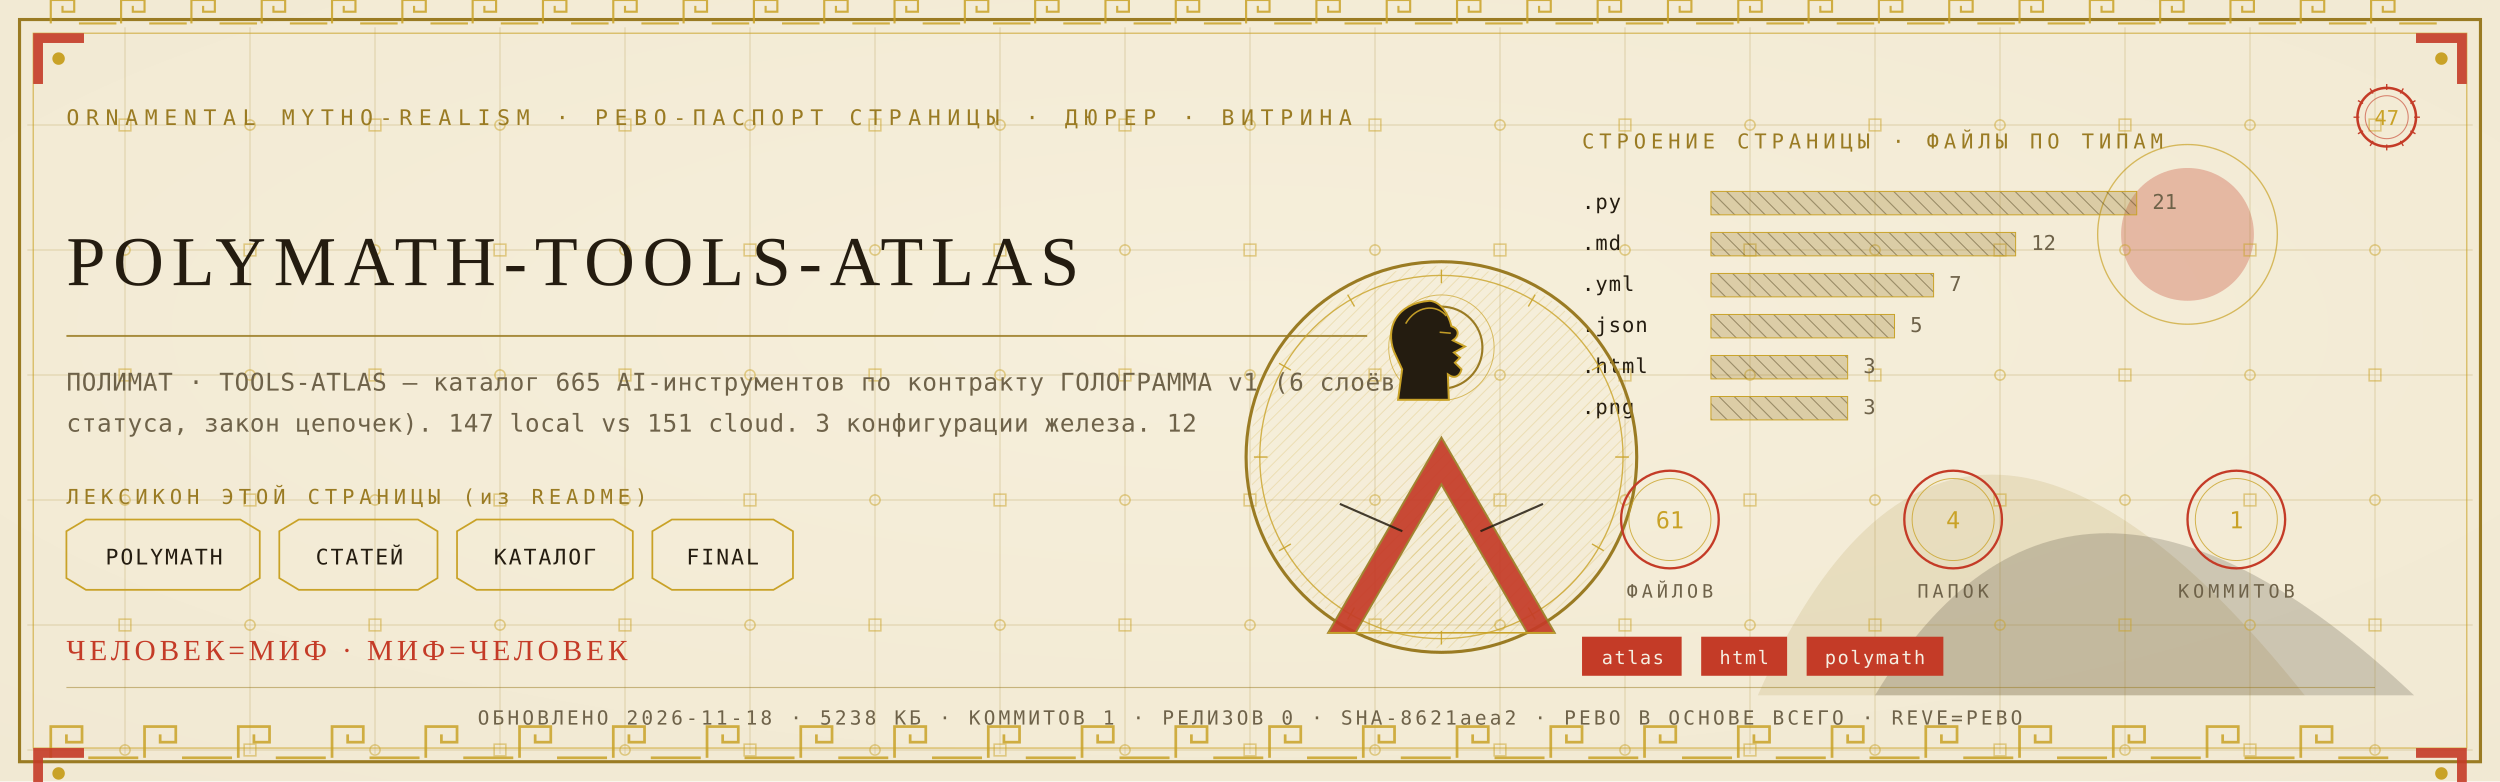
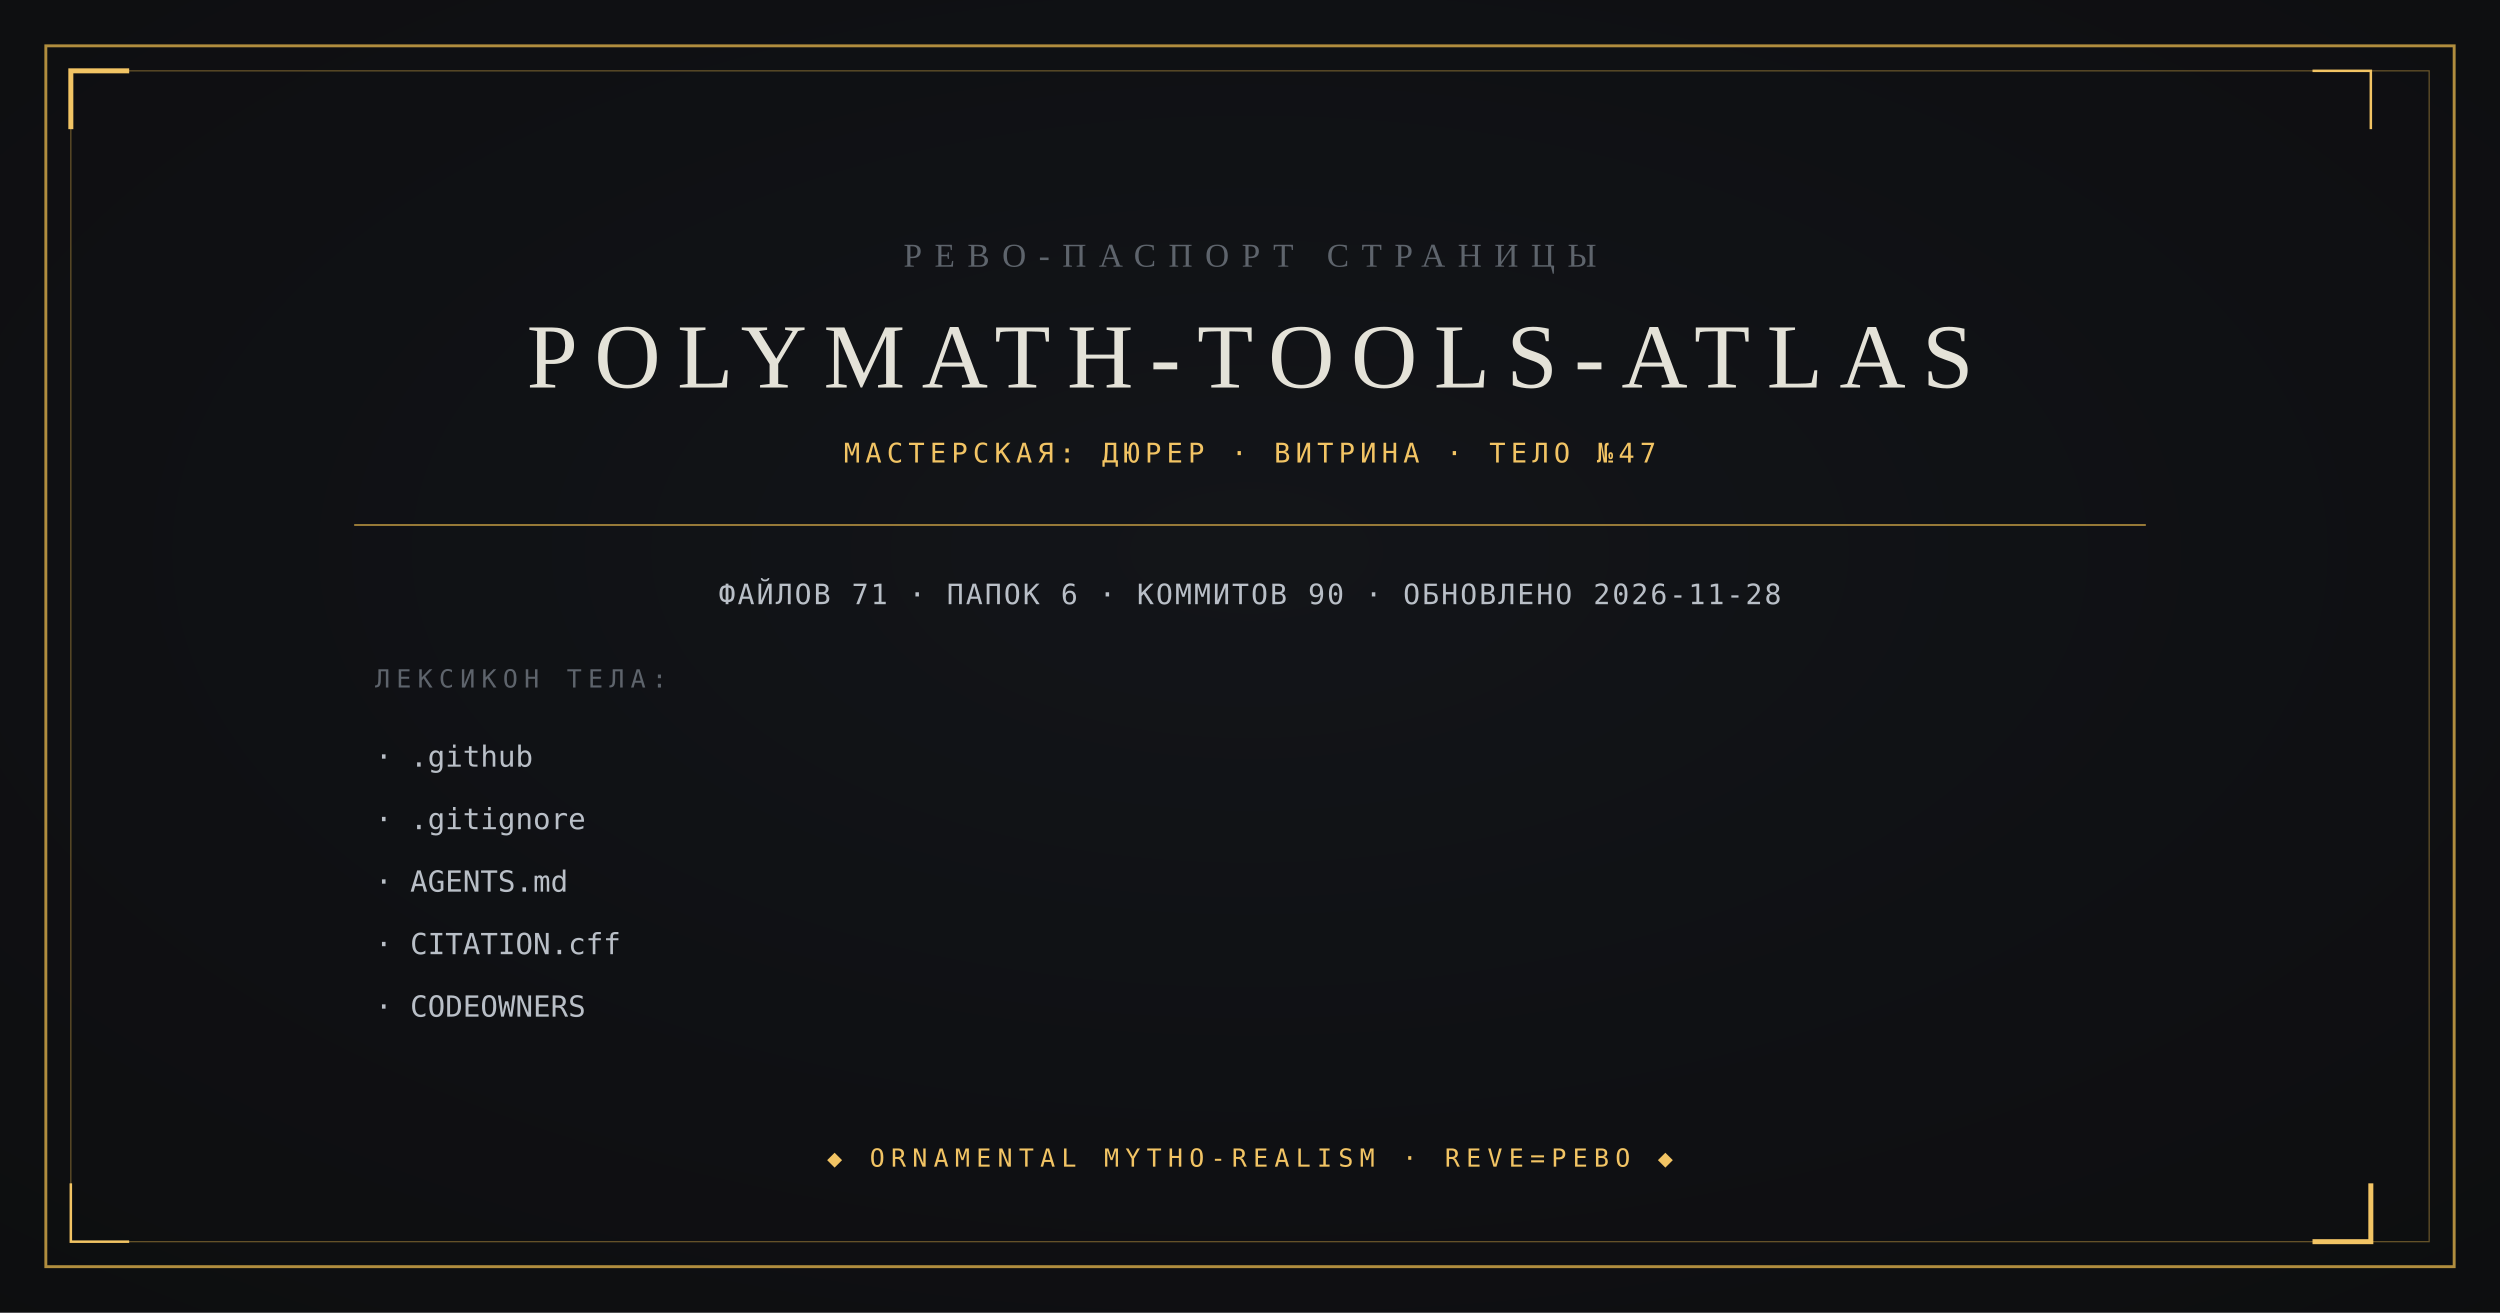
- <svg xmlns="http://www.w3.org/2000/svg" viewBox="0 0 1280 400" width="1280" height="400">
-   <defs>
-     <radialGradient id="rp47" cx="0.5" cy="0.42" r="1.1">
-       <stop offset="0" stop-color="#F6EFDC" />
-       <stop offset="1" stop-color="#EFE6CF" />
-     </radialGradient>
-     <pattern id="hatchm" width="4.2" height="4.2" patternUnits="userSpaceOnUse" patternTransform="rotate(45)">
-       <rect width="4.2" height="4.2" fill="none" />
-       <line x1="0" y1="0" x2="0" y2="4.2" stroke="#C9A227" stroke-width="0.5" />
-     </pattern>
-     <pattern id="hatchv" width="5.5" height="5.5" patternUnits="userSpaceOnUse" patternTransform="rotate(-45)">
-       <rect width="5.5" height="5.5" fill="none" />
-       <line x1="0" y1="0" x2="0" y2="5.5" stroke="#241C10" stroke-width="0.5" />
-     </pattern>
-   </defs>
-   <rect width="1280" height="400" fill="#EFE6CF" />
-   <rect width="1280" height="400" fill="url(#rp47)" opacity="0.94" />
-   <path d="M 900 356 Q 1000 130 1180 356 Z" fill="#9A7B23" opacity="0.14" />
-   <path d="M 960 356 Q 1060 190 1236 356 Z" fill="#241C10" opacity="0.18" />
-   <circle cx="1120" cy="120" r="34" fill="#C43B27" opacity="0.30" />
-   <circle cx="1120" cy="120" r="46" fill="none" stroke="#C9A227" stroke-width="0.7" opacity="0.7" />
-   <g stroke="#9A7B23" stroke-width="0.45" opacity="0.30">
-     <line x1="64" y1="14" x2="64" y2="386" />
-     <line x1="128" y1="14" x2="128" y2="386" />
-     <line x1="192" y1="14" x2="192" y2="386" />
-     <line x1="256" y1="14" x2="256" y2="386" />
-     <line x1="320" y1="14" x2="320" y2="386" />
-     <line x1="384" y1="14" x2="384" y2="386" />
-     <line x1="448" y1="14" x2="448" y2="386" />
-     <line x1="512" y1="14" x2="512" y2="386" />
-     <line x1="576" y1="14" x2="576" y2="386" />
-     <line x1="640" y1="14" x2="640" y2="386" />
-     <line x1="704" y1="14" x2="704" y2="386" />
-     <line x1="768" y1="14" x2="768" y2="386" />
-     <line x1="832" y1="14" x2="832" y2="386" />
-     <line x1="896" y1="14" x2="896" y2="386" />
-     <line x1="960" y1="14" x2="960" y2="386" />
-     <line x1="1024" y1="14" x2="1024" y2="386" />
-     <line x1="1088" y1="14" x2="1088" y2="386" />
-     <line x1="1152" y1="14" x2="1152" y2="386" />
-     <line x1="1216" y1="14" x2="1216" y2="386" />
-     <line x1="14" y1="64" x2="1266" y2="64" />
-     <line x1="14" y1="128" x2="1266" y2="128" />
-     <line x1="14" y1="192" x2="1266" y2="192" />
-     <line x1="14" y1="256" x2="1266" y2="256" />
-     <line x1="14" y1="320" x2="1266" y2="320" />
-     <line x1="14" y1="384" x2="1266" y2="384" />
-   </g>
-   <g fill="none" stroke="#C9A227" stroke-width="0.8" opacity="0.5">
-     <rect x="61" y="61" width="6" height="6" />
-     <circle cx="64" cy="128" r="2.6" />
-     <rect x="61" y="189" width="6" height="6" />
-     <circle cx="64" cy="256" r="2.6" />
-     <rect x="61" y="317" width="6" height="6" />
-     <circle cx="64" cy="384" r="2.6" />
-     <circle cx="128" cy="64" r="2.6" />
-     <rect x="125" y="125" width="6" height="6" />
-     <circle cx="128" cy="192" r="2.6" />
-     <rect x="125" y="253" width="6" height="6" />
-     <circle cx="128" cy="320" r="2.6" />
-     <rect x="125" y="381" width="6" height="6" />
-     <rect x="189" y="61" width="6" height="6" />
-     <circle cx="192" cy="128" r="2.6" />
-     <rect x="189" y="189" width="6" height="6" />
-     <circle cx="192" cy="256" r="2.6" />
-     <rect x="189" y="317" width="6" height="6" />
-     <circle cx="192" cy="384" r="2.6" />
-     <circle cx="256" cy="64" r="2.6" />
-     <rect x="253" y="125" width="6" height="6" />
-     <circle cx="256" cy="192" r="2.6" />
-     <rect x="253" y="253" width="6" height="6" />
-     <circle cx="256" cy="320" r="2.6" />
-     <rect x="253" y="381" width="6" height="6" />
-     <rect x="317" y="61" width="6" height="6" />
-     <circle cx="320" cy="128" r="2.6" />
-     <rect x="317" y="189" width="6" height="6" />
-     <circle cx="320" cy="256" r="2.6" />
-     <rect x="317" y="317" width="6" height="6" />
-     <circle cx="320" cy="384" r="2.6" />
-     <circle cx="384" cy="64" r="2.6" />
-     <rect x="381" y="125" width="6" height="6" />
-     <circle cx="384" cy="192" r="2.6" />
-     <rect x="381" y="253" width="6" height="6" />
-     <circle cx="384" cy="320" r="2.6" />
-     <rect x="381" y="381" width="6" height="6" />
-     <rect x="445" y="61" width="6" height="6" />
-     <circle cx="448" cy="128" r="2.6" />
-     <rect x="445" y="189" width="6" height="6" />
-     <circle cx="448" cy="256" r="2.6" />
-     <rect x="445" y="317" width="6" height="6" />
-     <circle cx="448" cy="384" r="2.6" />
-     <circle cx="512" cy="64" r="2.6" />
-     <rect x="509" y="125" width="6" height="6" />
-     <circle cx="512" cy="192" r="2.6" />
-     <rect x="509" y="253" width="6" height="6" />
-     <circle cx="512" cy="320" r="2.6" />
-     <rect x="509" y="381" width="6" height="6" />
-     <rect x="573" y="61" width="6" height="6" />
-     <circle cx="576" cy="128" r="2.6" />
-     <rect x="573" y="189" width="6" height="6" />
-     <circle cx="576" cy="256" r="2.6" />
-     <rect x="573" y="317" width="6" height="6" />
-     <circle cx="576" cy="384" r="2.6" />
-     <circle cx="640" cy="64" r="2.6" />
-     <rect x="637" y="125" width="6" height="6" />
-     <circle cx="640" cy="192" r="2.6" />
-     <rect x="637" y="253" width="6" height="6" />
-     <circle cx="640" cy="320" r="2.6" />
-     <rect x="637" y="381" width="6" height="6" />
-     <rect x="701" y="61" width="6" height="6" />
-     <circle cx="704" cy="128" r="2.6" />
-     <rect x="701" y="189" width="6" height="6" />
-     <circle cx="704" cy="256" r="2.6" />
-     <rect x="701" y="317" width="6" height="6" />
-     <circle cx="704" cy="384" r="2.6" />
-     <circle cx="768" cy="64" r="2.6" />
-     <rect x="765" y="125" width="6" height="6" />
-     <circle cx="768" cy="192" r="2.6" />
-     <rect x="765" y="253" width="6" height="6" />
-     <circle cx="768" cy="320" r="2.6" />
-     <rect x="765" y="381" width="6" height="6" />
-     <rect x="829" y="61" width="6" height="6" />
-     <circle cx="832" cy="128" r="2.6" />
-     <rect x="829" y="189" width="6" height="6" />
-     <circle cx="832" cy="256" r="2.6" />
-     <rect x="829" y="317" width="6" height="6" />
-     <circle cx="832" cy="384" r="2.6" />
-     <circle cx="896" cy="64" r="2.6" />
-     <rect x="893" y="125" width="6" height="6" />
-     <circle cx="896" cy="192" r="2.6" />
-     <rect x="893" y="253" width="6" height="6" />
-     <circle cx="896" cy="320" r="2.6" />
-     <rect x="893" y="381" width="6" height="6" />
-     <rect x="957" y="61" width="6" height="6" />
-     <circle cx="960" cy="128" r="2.6" />
-     <rect x="957" y="189" width="6" height="6" />
-     <circle cx="960" cy="256" r="2.6" />
-     <rect x="957" y="317" width="6" height="6" />
-     <circle cx="960" cy="384" r="2.6" />
-     <circle cx="1024" cy="64" r="2.6" />
-     <rect x="1021" y="125" width="6" height="6" />
-     <circle cx="1024" cy="192" r="2.6" />
-     <rect x="1021" y="253" width="6" height="6" />
-     <circle cx="1024" cy="320" r="2.6" />
-     <rect x="1021" y="381" width="6" height="6" />
-     <rect x="1085" y="61" width="6" height="6" />
-     <circle cx="1088" cy="128" r="2.6" />
-     <rect x="1085" y="189" width="6" height="6" />
-     <circle cx="1088" cy="256" r="2.6" />
-     <rect x="1085" y="317" width="6" height="6" />
-     <circle cx="1088" cy="384" r="2.6" />
-     <circle cx="1152" cy="64" r="2.6" />
-     <rect x="1149" y="125" width="6" height="6" />
-     <circle cx="1152" cy="192" r="2.6" />
-     <rect x="1149" y="253" width="6" height="6" />
-     <circle cx="1152" cy="320" r="2.6" />
-     <rect x="1149" y="381" width="6" height="6" />
-     <rect x="1213" y="61" width="6" height="6" />
-     <circle cx="1216" cy="128" r="2.6" />
-     <rect x="1213" y="189" width="6" height="6" />
-     <circle cx="1216" cy="256" r="2.6" />
-     <rect x="1213" y="317" width="6" height="6" />
-     <circle cx="1216" cy="384" r="2.6" />
-   </g>
-   <rect x="10" y="10" width="1260" height="380" fill="none" stroke="#9A7B23" stroke-width="1.6" />
-   <rect x="17" y="17" width="1246" height="366" fill="none" stroke="#C9A227" stroke-width="0.6" opacity="0.75" />
-   <g fill="none" stroke="#C9A227" stroke-width="1.4" opacity="0.85">
-     <path d="M 26 388 L 26 372 L 42 372 L 42 380.0 L 34.0 380.0 L 34.0 376.0" />
-     <line x1="45.2" y1="388" x2="70.8" y2="388" />
-     <path d="M 74 388 L 74 372 L 90 372 L 90 380.0 L 82.0 380.0 L 82.0 376.0" />
-     <line x1="93.2" y1="388" x2="118.8" y2="388" />
-     <path d="M 122 388 L 122 372 L 138 372 L 138 380.0 L 130.0 380.0 L 130.0 376.0" />
-     <line x1="141.2" y1="388" x2="166.8" y2="388" />
-     <path d="M 170 388 L 170 372 L 186 372 L 186 380.0 L 178.0 380.0 L 178.0 376.0" />
-     <line x1="189.2" y1="388" x2="214.8" y2="388" />
-     <path d="M 218 388 L 218 372 L 234 372 L 234 380.0 L 226.0 380.0 L 226.0 376.0" />
-     <line x1="237.2" y1="388" x2="262.8" y2="388" />
-     <path d="M 266 388 L 266 372 L 282 372 L 282 380.0 L 274.0 380.0 L 274.0 376.0" />
-     <line x1="285.2" y1="388" x2="310.8" y2="388" />
-     <path d="M 314 388 L 314 372 L 330 372 L 330 380.0 L 322.0 380.0 L 322.0 376.0" />
-     <line x1="333.2" y1="388" x2="358.8" y2="388" />
-     <path d="M 362 388 L 362 372 L 378 372 L 378 380.0 L 370.0 380.0 L 370.0 376.0" />
-     <line x1="381.2" y1="388" x2="406.8" y2="388" />
-     <path d="M 410 388 L 410 372 L 426 372 L 426 380.0 L 418.0 380.0 L 418.0 376.0" />
-     <line x1="429.2" y1="388" x2="454.8" y2="388" />
-     <path d="M 458 388 L 458 372 L 474 372 L 474 380.0 L 466.0 380.0 L 466.0 376.0" />
-     <line x1="477.2" y1="388" x2="502.8" y2="388" />
-     <path d="M 506 388 L 506 372 L 522 372 L 522 380.0 L 514.0 380.0 L 514.0 376.0" />
-     <line x1="525.2" y1="388" x2="550.8" y2="388" />
-     <path d="M 554 388 L 554 372 L 570 372 L 570 380.0 L 562.0 380.0 L 562.0 376.0" />
-     <line x1="573.2" y1="388" x2="598.8" y2="388" />
-     <path d="M 602 388 L 602 372 L 618 372 L 618 380.0 L 610.0 380.0 L 610.0 376.0" />
-     <line x1="621.2" y1="388" x2="646.8" y2="388" />
-     <path d="M 650 388 L 650 372 L 666 372 L 666 380.0 L 658.0 380.0 L 658.0 376.0" />
-     <line x1="669.2" y1="388" x2="694.8" y2="388" />
-     <path d="M 698 388 L 698 372 L 714 372 L 714 380.0 L 706.0 380.0 L 706.0 376.0" />
-     <line x1="717.2" y1="388" x2="742.8" y2="388" />
-     <path d="M 746 388 L 746 372 L 762 372 L 762 380.0 L 754.0 380.0 L 754.0 376.0" />
-     <line x1="765.2" y1="388" x2="790.8" y2="388" />
-     <path d="M 794 388 L 794 372 L 810 372 L 810 380.0 L 802.0 380.0 L 802.0 376.0" />
-     <line x1="813.2" y1="388" x2="838.8" y2="388" />
-     <path d="M 842 388 L 842 372 L 858 372 L 858 380.0 L 850.0 380.0 L 850.0 376.0" />
-     <line x1="861.2" y1="388" x2="886.8" y2="388" />
-     <path d="M 890 388 L 890 372 L 906 372 L 906 380.0 L 898.0 380.0 L 898.0 376.0" />
-     <line x1="909.2" y1="388" x2="934.8" y2="388" />
-     <path d="M 938 388 L 938 372 L 954 372 L 954 380.0 L 946.0 380.0 L 946.0 376.0" />
-     <line x1="957.2" y1="388" x2="982.8" y2="388" />
-     <path d="M 986 388 L 986 372 L 1002 372 L 1002 380.0 L 994.0 380.0 L 994.0 376.0" />
-     <line x1="1005.2" y1="388" x2="1030.8" y2="388" />
-     <path d="M 1034 388 L 1034 372 L 1050 372 L 1050 380.0 L 1042.0 380.0 L 1042.0 376.0" />
-     <line x1="1053.2" y1="388" x2="1078.8" y2="388" />
-     <path d="M 1082 388 L 1082 372 L 1098 372 L 1098 380.0 L 1090.0 380.0 L 1090.0 376.0" />
-     <line x1="1101.2" y1="388" x2="1126.8" y2="388" />
-     <path d="M 1130 388 L 1130 372 L 1146 372 L 1146 380.0 L 1138.0 380.0 L 1138.0 376.0" />
-     <line x1="1149.2" y1="388" x2="1174.8" y2="388" />
-     <path d="M 1178 388 L 1178 372 L 1194 372 L 1194 380.0 L 1186.0 380.0 L 1186.0 376.0" />
-     <line x1="1197.2" y1="388" x2="1222.8" y2="388" />
-   </g>
-   <g fill="none" stroke="#C9A227" stroke-width="1.1" opacity="0.85">
-     <path d="M 26 12 L 26 0 L 38 0 L 38 6.0 L 32.0 6.0 L 32.0 3.0" />
-     <line x1="40.4" y1="12" x2="59.6" y2="12" />
-     <path d="M 62 12 L 62 0 L 74 0 L 74 6.0 L 68.0 6.0 L 68.0 3.0" />
-     <line x1="76.4" y1="12" x2="95.6" y2="12" />
-     <path d="M 98 12 L 98 0 L 110 0 L 110 6.0 L 104.0 6.0 L 104.0 3.0" />
-     <line x1="112.4" y1="12" x2="131.6" y2="12" />
-     <path d="M 134 12 L 134 0 L 146 0 L 146 6.0 L 140.0 6.0 L 140.0 3.0" />
-     <line x1="148.4" y1="12" x2="167.6" y2="12" />
-     <path d="M 170 12 L 170 0 L 182 0 L 182 6.0 L 176.0 6.0 L 176.0 3.0" />
-     <line x1="184.4" y1="12" x2="203.6" y2="12" />
-     <path d="M 206 12 L 206 0 L 218 0 L 218 6.0 L 212.0 6.0 L 212.0 3.0" />
-     <line x1="220.4" y1="12" x2="239.6" y2="12" />
-     <path d="M 242 12 L 242 0 L 254 0 L 254 6.0 L 248.0 6.0 L 248.0 3.0" />
-     <line x1="256.4" y1="12" x2="275.6" y2="12" />
-     <path d="M 278 12 L 278 0 L 290 0 L 290 6.0 L 284.0 6.0 L 284.0 3.0" />
-     <line x1="292.4" y1="12" x2="311.6" y2="12" />
-     <path d="M 314 12 L 314 0 L 326 0 L 326 6.0 L 320.0 6.0 L 320.0 3.0" />
-     <line x1="328.4" y1="12" x2="347.6" y2="12" />
-     <path d="M 350 12 L 350 0 L 362 0 L 362 6.0 L 356.0 6.0 L 356.0 3.0" />
-     <line x1="364.4" y1="12" x2="383.6" y2="12" />
-     <path d="M 386 12 L 386 0 L 398 0 L 398 6.0 L 392.0 6.0 L 392.0 3.0" />
-     <line x1="400.4" y1="12" x2="419.6" y2="12" />
-     <path d="M 422 12 L 422 0 L 434 0 L 434 6.0 L 428.0 6.0 L 428.0 3.0" />
-     <line x1="436.4" y1="12" x2="455.6" y2="12" />
-     <path d="M 458 12 L 458 0 L 470 0 L 470 6.0 L 464.0 6.0 L 464.0 3.0" />
-     <line x1="472.4" y1="12" x2="491.6" y2="12" />
-     <path d="M 494 12 L 494 0 L 506 0 L 506 6.0 L 500.0 6.0 L 500.0 3.0" />
-     <line x1="508.4" y1="12" x2="527.6" y2="12" />
-     <path d="M 530 12 L 530 0 L 542 0 L 542 6.0 L 536.0 6.0 L 536.0 3.0" />
-     <line x1="544.4" y1="12" x2="563.6" y2="12" />
-     <path d="M 566 12 L 566 0 L 578 0 L 578 6.0 L 572.0 6.0 L 572.0 3.0" />
-     <line x1="580.4" y1="12" x2="599.6" y2="12" />
-     <path d="M 602 12 L 602 0 L 614 0 L 614 6.0 L 608.0 6.0 L 608.0 3.0" />
-     <line x1="616.4" y1="12" x2="635.6" y2="12" />
-     <path d="M 638 12 L 638 0 L 650 0 L 650 6.0 L 644.0 6.0 L 644.0 3.0" />
-     <line x1="652.4" y1="12" x2="671.6" y2="12" />
-     <path d="M 674 12 L 674 0 L 686 0 L 686 6.0 L 680.0 6.0 L 680.0 3.0" />
-     <line x1="688.4" y1="12" x2="707.6" y2="12" />
-     <path d="M 710 12 L 710 0 L 722 0 L 722 6.0 L 716.0 6.0 L 716.0 3.0" />
-     <line x1="724.4" y1="12" x2="743.6" y2="12" />
-     <path d="M 746 12 L 746 0 L 758 0 L 758 6.0 L 752.0 6.0 L 752.0 3.0" />
-     <line x1="760.4" y1="12" x2="779.6" y2="12" />
-     <path d="M 782 12 L 782 0 L 794 0 L 794 6.0 L 788.0 6.0 L 788.0 3.0" />
-     <line x1="796.4" y1="12" x2="815.6" y2="12" />
-     <path d="M 818 12 L 818 0 L 830 0 L 830 6.0 L 824.0 6.0 L 824.0 3.0" />
-     <line x1="832.4" y1="12" x2="851.6" y2="12" />
-     <path d="M 854 12 L 854 0 L 866 0 L 866 6.0 L 860.0 6.0 L 860.0 3.0" />
-     <line x1="868.4" y1="12" x2="887.6" y2="12" />
-     <path d="M 890 12 L 890 0 L 902 0 L 902 6.0 L 896.0 6.0 L 896.0 3.0" />
-     <line x1="904.4" y1="12" x2="923.6" y2="12" />
-     <path d="M 926 12 L 926 0 L 938 0 L 938 6.0 L 932.0 6.0 L 932.0 3.0" />
-     <line x1="940.4" y1="12" x2="959.6" y2="12" />
-     <path d="M 962 12 L 962 0 L 974 0 L 974 6.0 L 968.0 6.0 L 968.0 3.0" />
-     <line x1="976.4" y1="12" x2="995.6" y2="12" />
-     <path d="M 998 12 L 998 0 L 1010 0 L 1010 6.0 L 1004.0 6.0 L 1004.0 3.0" />
-     <line x1="1012.4" y1="12" x2="1031.6" y2="12" />
-     <path d="M 1034 12 L 1034 0 L 1046 0 L 1046 6.0 L 1040.0 6.0 L 1040.0 3.0" />
-     <line x1="1048.4" y1="12" x2="1067.6" y2="12" />
-     <path d="M 1070 12 L 1070 0 L 1082 0 L 1082 6.0 L 1076.0 6.0 L 1076.0 3.0" />
-     <line x1="1084.4" y1="12" x2="1103.6" y2="12" />
-     <path d="M 1106 12 L 1106 0 L 1118 0 L 1118 6.0 L 1112.0 6.0 L 1112.0 3.0" />
-     <line x1="1120.4" y1="12" x2="1139.6" y2="12" />
-     <path d="M 1142 12 L 1142 0 L 1154 0 L 1154 6.0 L 1148.0 6.0 L 1148.0 3.0" />
-     <line x1="1156.4" y1="12" x2="1175.6" y2="12" />
-     <path d="M 1178 12 L 1178 0 L 1190 0 L 1190 6.0 L 1184.0 6.0 L 1184.0 3.0" />
-     <line x1="1192.4" y1="12" x2="1211.6" y2="12" />
-     <path d="M 1214 12 L 1214 0 L 1226 0 L 1226 6.0 L 1220.0 6.0 L 1220.0 3.0" />
-     <line x1="1228.4" y1="12" x2="1247.6" y2="12" />
-   </g>
-   <g transform="translate(17,17) scale(1,1)">
-     <path d="M 0 0 L 26 0 L 26 5 L 5 5 L 5 26 L 0 26 Z" fill="#C43B27" opacity="0.9" />
-     <circle cx="13" cy="13" r="3.2" fill="#C9A227" />
-   </g>
-   <g transform="translate(1263,17) scale(-1,1)">
-     <path d="M 0 0 L 26 0 L 26 5 L 5 5 L 5 26 L 0 26 Z" fill="#C43B27" opacity="0.9" />
-     <circle cx="13" cy="13" r="3.2" fill="#C9A227" />
-   </g>
-   <g transform="translate(17,383) scale(1,1)">
-     <path d="M 0 0 L 26 0 L 26 5 L 5 5 L 5 26 L 0 26 Z" fill="#C43B27" opacity="0.9" />
-     <circle cx="13" cy="13" r="3.2" fill="#C9A227" />
-   </g>
-   <g transform="translate(1263,383) scale(-1,1)">
-     <path d="M 0 0 L 26 0 L 26 5 L 5 5 L 5 26 L 0 26 Z" fill="#C43B27" opacity="0.9" />
-     <circle cx="13" cy="13" r="3.2" fill="#C9A227" />
-   </g>
-   <text x="34" y="64" font-family="'Cascadia Mono', ui-monospace, Consolas, monospace" font-size="11" fill="#9A7B23" letter-spacing="3.4">ORNAMENTAL MYTHO-REALISM · РЕВО-ПАСПОРТ СТРАНИЦЫ · ДЮРЕР · ВИТРИНА</text>
-   <g transform="translate(1222,60)">
-     <circle r="15" fill="none" stroke="#C43B27" stroke-width="1.3" />
-     <circle r="11" fill="none" stroke="#C43B27" stroke-width="0.55" opacity="0.6" />
-     <text y="4" text-anchor="middle" font-family="'Cascadia Mono', ui-monospace, Consolas, monospace" font-size="10.5" fill="#C9A227">47</text>
-     <g stroke="#C43B27" stroke-width="0.7">
-       <line x1="0" y1="-17" x2="0" y2="-14" transform="rotate(0)" />
-       <line x1="0" y1="-17" x2="0" y2="-14" transform="rotate(30)" />
-       <line x1="0" y1="-17" x2="0" y2="-14" transform="rotate(60)" />
-       <line x1="0" y1="-17" x2="0" y2="-14" transform="rotate(90)" />
-       <line x1="0" y1="-17" x2="0" y2="-14" transform="rotate(120)" />
-       <line x1="0" y1="-17" x2="0" y2="-14" transform="rotate(150)" />
-       <line x1="0" y1="-17" x2="0" y2="-14" transform="rotate(180)" />
-       <line x1="0" y1="-17" x2="0" y2="-14" transform="rotate(210)" />
-       <line x1="0" y1="-17" x2="0" y2="-14" transform="rotate(240)" />
-       <line x1="0" y1="-17" x2="0" y2="-14" transform="rotate(270)" />
-       <line x1="0" y1="-17" x2="0" y2="-14" transform="rotate(300)" />
-       <line x1="0" y1="-17" x2="0" y2="-14" transform="rotate(330)" />
-     </g>
-   </g>
-   <text x="34" y="146" font-family="Georgia, 'Times New Roman', serif" font-size="35.9" fill="#241C10" letter-spacing="4">POLYMATH-TOOLS-ATLAS</text>
-   <line x1="34" y1="172" x2="700" y2="172" stroke="#9A7B23" stroke-width="1" opacity="0.85" />
-   <text x="34" y="200" font-family="'Cascadia Mono', ui-monospace, Consolas, monospace" font-size="12.5" fill="#6E6249" letter-spacing="0.3">ПОЛИМАТ · TOOLS-ATLAS — каталог 665 AI-инструментов по контракту ГОЛОГРАММА v1 (6 слоёв, 3</text>
-   <text x="34" y="221" font-family="'Cascadia Mono', ui-monospace, Consolas, monospace" font-size="12.5" fill="#6E6249" letter-spacing="0.3">статуса, закон цепочек). 147 local vs 151 cloud. 3 конфигурации железа. 12</text>
-   <text x="34" y="258" font-family="'Cascadia Mono', ui-monospace, Consolas, monospace" font-size="10.5" fill="#9A7B23" letter-spacing="2.5">ЛЕКСИКОН ЭТОЙ СТРАНИЦЫ (из README)</text>
-   <path d="M 34 272 L 44 266 L 123 266 L 133 272 L 133 296 L 123 302 L 44 302 L 34 296 Z" fill="none" stroke="#C9A227" stroke-width="0.9" />
-   <text x="84" y="289" text-anchor="middle" font-family="'Cascadia Mono', ui-monospace, Consolas, monospace" font-size="11" fill="#241C10" letter-spacing="1">POLYMATH</text>
-   <path d="M 143 272 L 153 266 L 214 266 L 224 272 L 224 296 L 214 302 L 153 302 L 143 296 Z" fill="none" stroke="#C9A227" stroke-width="0.9" />
-   <text x="184" y="289" text-anchor="middle" font-family="'Cascadia Mono', ui-monospace, Consolas, monospace" font-size="11" fill="#241C10" letter-spacing="1">СТАТЕЙ</text>
-   <path d="M 234 272 L 244 266 L 314 266 L 324 272 L 324 296 L 314 302 L 244 302 L 234 296 Z" fill="none" stroke="#C9A227" stroke-width="0.9" />
-   <text x="279" y="289" text-anchor="middle" font-family="'Cascadia Mono', ui-monospace, Consolas, monospace" font-size="11" fill="#241C10" letter-spacing="1">КАТАЛОГ</text>
-   <path d="M 334 272 L 344 266 L 396 266 L 406 272 L 406 296 L 396 302 L 344 302 L 334 296 Z" fill="none" stroke="#C9A227" stroke-width="0.9" />
-   <text x="370" y="289" text-anchor="middle" font-family="'Cascadia Mono', ui-monospace, Consolas, monospace" font-size="11" fill="#241C10" letter-spacing="1">FINAL</text>
-   <text x="810" y="76" font-family="'Cascadia Mono', ui-monospace, Consolas, monospace" font-size="10.5" fill="#9A7B23" letter-spacing="2.5">СТРОЕНИЕ СТРАНИЦЫ · ФАЙЛЫ ПО ТИПАМ</text>
-   <text x="810" y="107" font-family="'Cascadia Mono', ui-monospace, Consolas, monospace" font-size="10.5" fill="#241C10" letter-spacing="0.5">.py</text>
-   <rect x="876" y="98" width="218" height="12" fill="url(#hatchv)" opacity="0.9" />
-   <rect x="876" y="98" width="218" height="12" fill="#9A7B23" opacity="0.28" />
-   <rect x="876" y="98" width="218" height="12" fill="none" stroke="#C9A227" stroke-width="0.5" />
-   <text x="1102" y="107" font-family="'Cascadia Mono', ui-monospace, Consolas, monospace" font-size="10.5" fill="#6E6249">21</text>
-   <text x="810" y="128" font-family="'Cascadia Mono', ui-monospace, Consolas, monospace" font-size="10.5" fill="#241C10" letter-spacing="0.5">.md</text>
-   <rect x="876" y="119" width="156" height="12" fill="url(#hatchv)" opacity="0.9" />
-   <rect x="876" y="119" width="156" height="12" fill="#9A7B23" opacity="0.28" />
-   <rect x="876" y="119" width="156" height="12" fill="none" stroke="#C9A227" stroke-width="0.5" />
-   <text x="1040" y="128" font-family="'Cascadia Mono', ui-monospace, Consolas, monospace" font-size="10.5" fill="#6E6249">12</text>
-   <text x="810" y="149" font-family="'Cascadia Mono', ui-monospace, Consolas, monospace" font-size="10.5" fill="#241C10" letter-spacing="0.5">.yml</text>
-   <rect x="876" y="140" width="114" height="12" fill="url(#hatchv)" opacity="0.9" />
-   <rect x="876" y="140" width="114" height="12" fill="#9A7B23" opacity="0.28" />
-   <rect x="876" y="140" width="114" height="12" fill="none" stroke="#C9A227" stroke-width="0.5" />
-   <text x="998" y="149" font-family="'Cascadia Mono', ui-monospace, Consolas, monospace" font-size="10.5" fill="#6E6249">7</text>
-   <text x="810" y="170" font-family="'Cascadia Mono', ui-monospace, Consolas, monospace" font-size="10.5" fill="#241C10" letter-spacing="0.5">.json</text>
-   <rect x="876" y="161" width="94" height="12" fill="url(#hatchv)" opacity="0.9" />
-   <rect x="876" y="161" width="94" height="12" fill="#9A7B23" opacity="0.28" />
-   <rect x="876" y="161" width="94" height="12" fill="none" stroke="#C9A227" stroke-width="0.5" />
-   <text x="978" y="170" font-family="'Cascadia Mono', ui-monospace, Consolas, monospace" font-size="10.5" fill="#6E6249">5</text>
-   <text x="810" y="191" font-family="'Cascadia Mono', ui-monospace, Consolas, monospace" font-size="10.5" fill="#241C10" letter-spacing="0.5">.html</text>
-   <rect x="876" y="182" width="70" height="12" fill="url(#hatchv)" opacity="0.9" />
-   <rect x="876" y="182" width="70" height="12" fill="#9A7B23" opacity="0.28" />
-   <rect x="876" y="182" width="70" height="12" fill="none" stroke="#C9A227" stroke-width="0.5" />
-   <text x="954" y="191" font-family="'Cascadia Mono', ui-monospace, Consolas, monospace" font-size="10.5" fill="#6E6249">3</text>
-   <text x="810" y="212" font-family="'Cascadia Mono', ui-monospace, Consolas, monospace" font-size="10.5" fill="#241C10" letter-spacing="0.5">.png</text>
-   <rect x="876" y="203" width="70" height="12" fill="url(#hatchv)" opacity="0.9" />
-   <rect x="876" y="203" width="70" height="12" fill="#9A7B23" opacity="0.28" />
-   <rect x="876" y="203" width="70" height="12" fill="none" stroke="#C9A227" stroke-width="0.5" />
-   <text x="954" y="212" font-family="'Cascadia Mono', ui-monospace, Consolas, monospace" font-size="10.5" fill="#6E6249">3</text>
-   <g transform="translate(738,234)">
-     <circle r="100" fill="none" stroke="#9A7B23" stroke-width="1.6" />
-     <circle r="93" fill="none" stroke="#C9A227" stroke-width="0.7" opacity="0.8" />
-     <circle r="98" fill="url(#hatchm)" opacity="0.4" />
-     <g stroke="#C9A227" stroke-width="0.7" opacity="0.9">
-       <line x1="0" y1="-96" x2="0" y2="-89" transform="rotate(0)" />
-       <line x1="0" y1="-96" x2="0" y2="-89" transform="rotate(30)" />
-       <line x1="0" y1="-96" x2="0" y2="-89" transform="rotate(60)" />
-       <line x1="0" y1="-96" x2="0" y2="-89" transform="rotate(90)" />
-       <line x1="0" y1="-96" x2="0" y2="-89" transform="rotate(120)" />
-       <line x1="0" y1="-96" x2="0" y2="-89" transform="rotate(150)" />
-       <line x1="0" y1="-96" x2="0" y2="-89" transform="rotate(180)" />
-       <line x1="0" y1="-96" x2="0" y2="-89" transform="rotate(210)" />
-       <line x1="0" y1="-96" x2="0" y2="-89" transform="rotate(240)" />
-       <line x1="0" y1="-96" x2="0" y2="-89" transform="rotate(270)" />
-       <line x1="0" y1="-96" x2="0" y2="-89" transform="rotate(300)" />
-       <line x1="0" y1="-96" x2="0" y2="-89" transform="rotate(330)" />
-     </g>
-     <circle cy="-56" r="21" fill="none" stroke="#9A7B23" stroke-width="1.1" />
-     <circle cy="-56" r="27" fill="none" stroke="#C9A227" stroke-width="0.5" opacity="0.7" />
-     <path d="M -6.0 -80.0 C -23.5 -78.7 -28.7 -65.7 -24.3 -54.0 L -20.1 -44.9 L -22.2 -29.3 L 3.8 -29.3 L 3.3 -42.3 C 6.9 -39.7 9.5 -41.5 10.3 -44.9 L 6.9 -48.3 L 9.5 -50.9 L 6.4 -53.5 L 12.1 -56.6 L 5.9 -59.7 C 9.5 -62.3 9.0 -65.7 5.1 -67.0 C 3.8 -72.7 -0.1 -79.5 -6.0 -80.0 Z" fill="#241C10" stroke="#C9A227" stroke-width="1.0" />
-     <g fill="none" stroke="#C9A227" stroke-width="0.8" opacity="0.95">
-       <path d="M -18.3 -68.3 C -13.1 -77.4 -2.7 -78.7 2.5 -72.2" />
-       <path d="M -0.9 -63.9 L 4.8 -63.4" />
-     </g>
-     <path d="M -58.0 90.0 L 0 -10.0 L 58.0 90.0 L 44.0 90.0 L 0 14.0 L -44.0 90.0 Z" fill="#C43B27" opacity="0.92" stroke="#9A7B23" stroke-width="1.0" />
-     <path d="M -34.0 88.0 L 0 20.0 L 34.0 88.0" fill="url(#hatchm)" opacity="0.5" stroke="none" />
-     <path d="M -58.0 90.0 L 58.0 90.0" fill="none" stroke="#C9A227" stroke-width="0.8" />
-     <path d="M -52.0 24.0 L -20.0 38.0" fill="none" stroke="#241C10" stroke-width="1.1" opacity="0.85" />
-     <path d="M 52.0 24.0 L 20.0 38.0" fill="none" stroke="#241C10" stroke-width="1.1" opacity="0.85" />
-   </g>
-   <g transform="translate(855,266)">
-     <circle r="25" fill="none" stroke="#C43B27" stroke-width="1.2" />
-     <circle r="21" fill="none" stroke="#C9A227" stroke-width="0.5" opacity="0.8" />
-     <text y="4.5" text-anchor="middle" font-family="'Cascadia Mono', ui-monospace, Consolas, monospace" font-size="12" fill="#C9A227">61</text>
-     <text y="40" text-anchor="middle" font-family="'Cascadia Mono', ui-monospace, Consolas, monospace" font-size="9.5" fill="#6E6249" letter-spacing="2">ФАЙЛОВ</text>
-   </g>
-   <g transform="translate(1000,266)">
-     <circle r="25" fill="none" stroke="#C43B27" stroke-width="1.2" />
-     <circle r="21" fill="none" stroke="#C9A227" stroke-width="0.5" opacity="0.8" />
-     <text y="4.5" text-anchor="middle" font-family="'Cascadia Mono', ui-monospace, Consolas, monospace" font-size="12" fill="#C9A227">4</text>
-     <text y="40" text-anchor="middle" font-family="'Cascadia Mono', ui-monospace, Consolas, monospace" font-size="9.5" fill="#6E6249" letter-spacing="2">ПАПОК</text>
-   </g>
-   <g transform="translate(1145,266)">
-     <circle r="25" fill="none" stroke="#C43B27" stroke-width="1.2" />
-     <circle r="21" fill="none" stroke="#C9A227" stroke-width="0.5" opacity="0.8" />
-     <text y="4.5" text-anchor="middle" font-family="'Cascadia Mono', ui-monospace, Consolas, monospace" font-size="12" fill="#C9A227">1</text>
-     <text y="40" text-anchor="middle" font-family="'Cascadia Mono', ui-monospace, Consolas, monospace" font-size="9.5" fill="#6E6249" letter-spacing="2">КОММИТОВ</text>
-   </g>
-   <rect x="810" y="326" rx="0" width="51" height="20" fill="#C43B27" />
-   <text x="836" y="340" text-anchor="middle" font-family="'Cascadia Mono', ui-monospace, Consolas, monospace" font-size="9.5" fill="#F5EFE2" letter-spacing="0.8">atlas</text>
-   <rect x="871" y="326" rx="0" width="44" height="20" fill="#C43B27" />
-   <text x="893" y="340" text-anchor="middle" font-family="'Cascadia Mono', ui-monospace, Consolas, monospace" font-size="9.5" fill="#F5EFE2" letter-spacing="0.8">html</text>
-   <rect x="925" y="326" rx="0" width="70" height="20" fill="#C43B27" />
-   <text x="960" y="340" text-anchor="middle" font-family="'Cascadia Mono', ui-monospace, Consolas, monospace" font-size="9.5" fill="#F5EFE2" letter-spacing="0.8">polymath</text>
-   <text x="34" y="338" font-family="Georgia, 'Times New Roman', serif" font-size="15" fill="#C43B27" letter-spacing="2">ЧЕЛОВЕК=МИФ · МИФ=ЧЕЛОВЕК</text>
-   <line x1="34" y1="352" x2="1216" y2="352" stroke="#9A7B23" stroke-width="0.6" opacity="0.5" />
-   <text x="640" y="371" text-anchor="middle" font-family="'Cascadia Mono', ui-monospace, Consolas, monospace" font-size="10" fill="#6E6249" letter-spacing="1.6">ОБНОВЛЕНО 2026-11-18 · 5238 КБ · КОММИТОВ 1 · РЕЛИЗОВ 0 · SHA-8621aea2 · РЕВО В ОСНОВЕ ВСЕГО · REVE=РЕВО</text>
+ <svg xmlns="http://www.w3.org/2000/svg" viewBox="0 0 1200 630" width="1200" height="630">
+   <rect width="1200" height="630" fill="#0B0C0E" />
+   <radialGradient id="v" cx="0.5" cy="0.42" r="0.95">
+     <stop offset="0" stop-color="#14161A" />
+     <stop offset="1" stop-color="#0B0C0E" />
+   </radialGradient>
+   <rect width="1200" height="630" fill="url(#v)" opacity="0.9" />
+   <rect x="22" y="22" width="1156" height="586" fill="none" stroke="#B08D3E" stroke-width="1.4" />
+   <rect x="34" y="34" width="1132" height="562" fill="none" stroke="#B08D3E" stroke-width="0.6" opacity="0.55" />
+   <path d="M 34 62 L 34 34 L 62 34" fill="none" stroke="#F2C464" stroke-width="2.4" />
+   <path d="M 1138 568 L 1138 596 L 1110 596" fill="none" stroke="#F2C464" stroke-width="2.4" />
+   <path d="M 1138 62 L 1138 34 L 1110 34" fill="none" stroke="#F2C464" stroke-width="1.2" />
+   <path d="M 62 596 L 34 596 L 34 568" fill="none" stroke="#F2C464" stroke-width="1.2" />
+   <text x="600" y="128" text-anchor="middle" font-family="Georgia, 'Times New Roman', serif" font-size="16" fill="#5E646C" letter-spacing="6">РЕВО-ПАСПОРТ СТРАНИЦЫ</text>
+   <text x="600" y="186" text-anchor="middle" font-family="Georgia, 'Times New Roman', serif" font-size="44" fill="#E4E2D8" letter-spacing="8">POLYMATH-TOOLS-ATLAS</text>
+   <text x="600" y="222" text-anchor="middle" font-family="ui-monospace, Consolas, monospace" font-size="13" fill="#F2C464" letter-spacing="2.5">МАСТЕРСКАЯ: ДЮРЕР · ВИТРИНА · ТЕЛО №47</text>
+   <line x1="170" y1="252" x2="1030" y2="252" stroke="#B08D3E" stroke-width="0.8" />
+   <text x="600" y="290" text-anchor="middle" font-family="ui-monospace, Consolas, monospace" font-size="13.5" fill="#B9BFC7" letter-spacing="1">ФАЙЛОВ 71 · ПАПОК 6 · КОММИТОВ 90 · ОБНОВЛЕНО 2026-11-28</text>
+   <text x="180" y="330" font-family="ui-monospace, Consolas, monospace" font-size="12" fill="#5E646C" letter-spacing="3">ЛЕКСИКОН ТЕЛА:</text>
+   <text x="180" y="368" font-family="ui-monospace, Consolas, monospace" font-size="14" fill="#B9BFC7">· .github</text>
+   <text x="180" y="398" font-family="ui-monospace, Consolas, monospace" font-size="14" fill="#B9BFC7">· .gitignore</text>
+   <text x="180" y="428" font-family="ui-monospace, Consolas, monospace" font-size="14" fill="#B9BFC7">· AGENTS.md</text>
+   <text x="180" y="458" font-family="ui-monospace, Consolas, monospace" font-size="14" fill="#B9BFC7">· CITATION.cff</text>
+   <text x="180" y="488" font-family="ui-monospace, Consolas, monospace" font-size="14" fill="#B9BFC7">· CODEOWNERS</text>
+   <text x="600" y="560" text-anchor="middle" font-family="ui-monospace, Consolas, monospace" font-size="12" fill="#F2C464" letter-spacing="3">◆ ORNAMENTAL MYTHO-REALISM · REVE=РЕВО ◆</text>
</svg>
